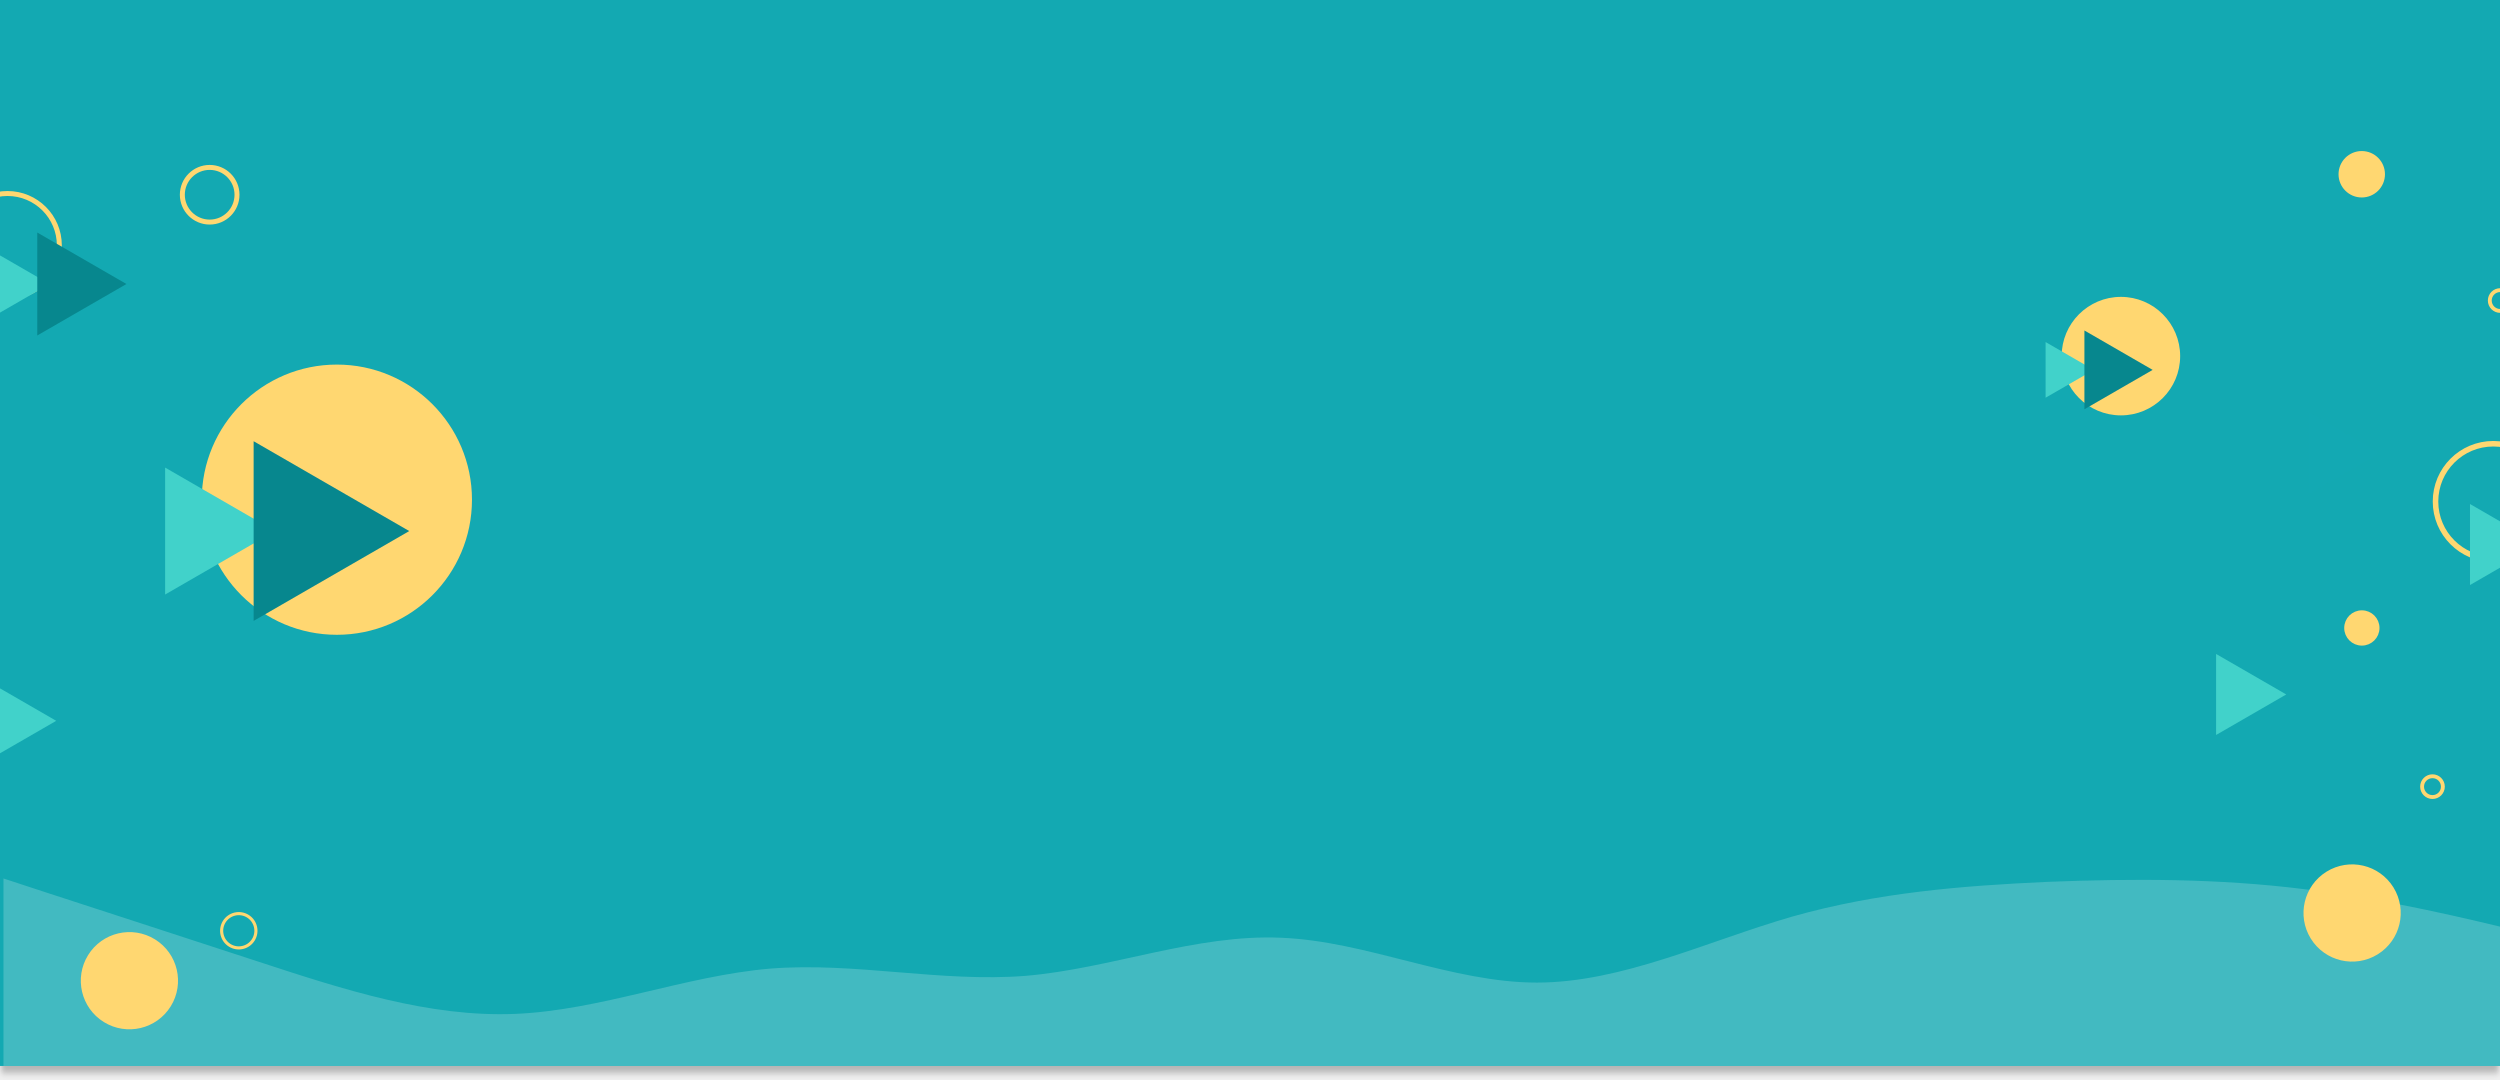
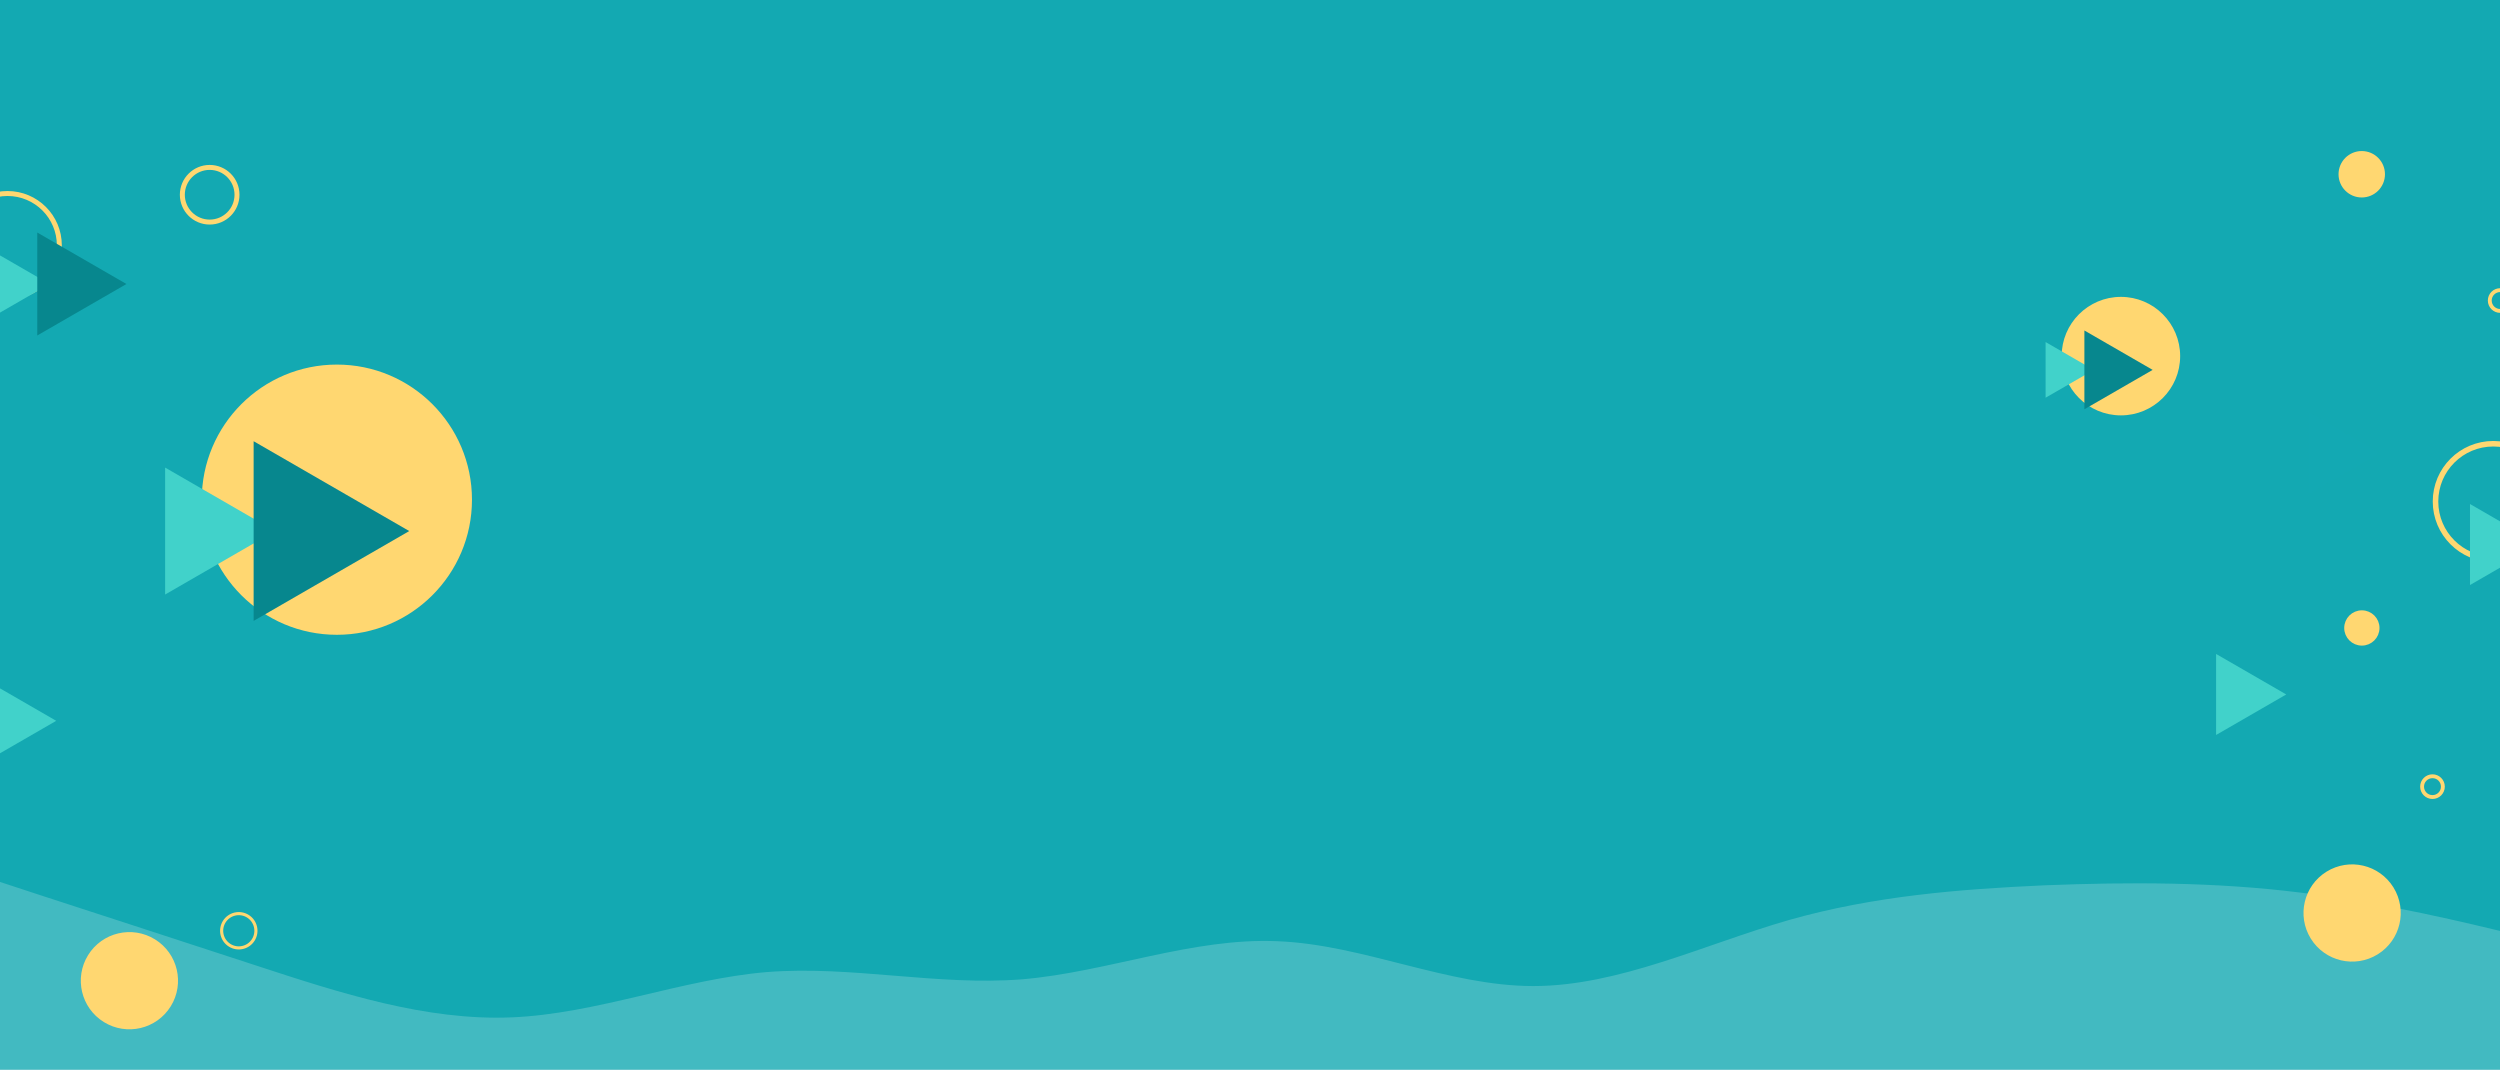
- <svg xmlns="http://www.w3.org/2000/svg" width="1440" height="622" viewBox="0 0 1440 622" fill="none">
-   <g filter="url(#filter0_d_127_812)">
-     <rect width="1440" height="614" fill="#13A9B2" />
+ <svg xmlns="http://www.w3.org/2000/svg" width="1440" height="616" viewBox="0 0 1440 616" fill="none">
+   <g clip-path="url(#clip0_248_3468)">
+     <rect width="1440" height="616" fill="#13A9B2" />
    <circle cx="4.307" cy="141.335" r="29.876" stroke="#FFD771" stroke-width="2.862" />
-     <circle cx="120.771" cy="112.174" r="15.743" stroke="#FFD771" stroke-width="2.862" />
+     <circle cx="120.77" cy="112.174" r="15.743" stroke="#FFD771" stroke-width="2.862" />
    <path d="M28.54 163.587L-7.749 184.538L-7.749 142.635L28.54 163.587Z" fill="#41D2CA" />
    <path d="M32.385 415.193L-3.904 436.144L-3.904 394.241L32.385 415.193Z" fill="#41D2CA" />
-     <circle cx="194.037" cy="287.821" r="77.821" fill="#FFD771" />
+     <circle cx="194.038" cy="287.821" r="77.821" fill="#FFD771" />
    <path d="M158.44 305.89L95.11 342.454L95.11 269.326L158.44 305.89Z" fill="#41D2CA" />
    <path d="M235.719 305.89L146.09 357.637V254.143L235.719 305.89Z" fill="#07878E" />
    <path d="M72.826 163.587L21.468 193.238L21.468 133.935L72.826 163.587Z" fill="#07878E" />
    <circle cx="1436.13" cy="288.866" r="33.272" stroke="#FFD771" stroke-width="3.188" />
    <circle cx="1360.43" cy="361.709" r="8.567" fill="#FFD771" stroke="#FFD771" stroke-width="3.188" />
    <path d="M1463.12 313.647L1422.71 336.98V290.314L1463.12 313.647Z" fill="#41D2CA" />
    <path d="M1370.68 260.942L1330.26 284.275V237.61L1370.68 260.942Z" fill="#13A9B3" />
    <path d="M1316.88 400.008L1276.47 423.341V376.675L1316.88 400.008Z" fill="#41D2CA" />
    <circle cx="1221.64" cy="205.129" r="34.129" fill="#FFD771" />
    <path d="M1206.03 213.053L1178.26 229.088V197.018L1206.03 213.053Z" fill="#41D2CA" />
-     <path d="M1239.92 213.053L1200.62 235.747V190.359L1239.92 213.053Z" fill="#07878E" />
-     <path fill-rule="evenodd" clip-rule="evenodd" d="M2 506L26.533 514.051C51.067 522.103 100.133 537.928 149.2 554.031C198.267 570.134 247.333 585.959 296.4 584.015C345.467 582.072 394.533 562.082 443.6 557.918C492.667 554.031 541.733 565.969 590.8 562.082C639.867 557.918 688.933 537.928 738 540.149C787.067 542.093 836.133 565.969 885.2 565.969C934.267 565.969 983.333 542.093 1032.4 527.933C1081.47 514.051 1130.53 510.165 1179.6 507.943C1228.67 506 1277.73 506 1326.8 512.108C1375.87 517.938 1424.93 530.154 1449.47 535.985L1474 542.093V614H1449.47C1424.93 614 1375.87 614 1326.8 614C1277.73 614 1228.67 614 1179.6 614C1130.53 614 1081.47 614 1032.4 614C983.333 614 934.267 614 885.2 614C836.133 614 787.067 614 738 614C688.933 614 639.867 614 590.8 614C541.733 614 492.667 614 443.6 614C394.533 614 345.467 614 296.4 614C247.333 614 198.267 614 149.2 614C100.133 614 51.067 614 26.533 614H2V506Z" fill="#42BAC1" />
-     <circle r="28" transform="matrix(-0.850263 -0.526358 -0.526358 0.850263 74.5452 564.888)" fill="#FFD771" />
+     <path d="M1239.92 213.053L1200.61 235.747V190.359L1239.92 213.053Z" fill="#07878E" />
+     <path fill-rule="evenodd" clip-rule="evenodd" d="M0 508L24.533 516.051C49.067 524.103 98.133 539.928 147.2 556.031C196.267 572.134 245.333 587.959 294.4 586.015C343.467 584.072 392.533 564.082 441.6 559.918C490.667 556.031 539.733 567.969 588.8 564.082C637.867 559.918 686.933 539.928 736 542.149C785.067 544.093 834.133 567.969 883.2 567.969C932.267 567.969 981.333 544.093 1030.4 529.933C1079.47 516.051 1128.53 512.165 1177.6 509.943C1226.67 508 1275.73 508 1324.8 514.108C1373.87 519.938 1422.93 532.154 1447.47 537.985L1472 544.093V616H1447.47C1422.93 616 1373.87 616 1324.8 616C1275.73 616 1226.67 616 1177.6 616C1128.53 616 1079.47 616 1030.4 616C981.333 616 932.267 616 883.2 616C834.133 616 785.067 616 736 616C686.933 616 637.867 616 588.8 616C539.733 616 490.667 616 441.6 616C392.533 616 343.467 616 294.4 616C245.333 616 196.267 616 147.2 616C98.133 616 49.067 616 24.533 616H0V508Z" fill="#42BAC1" />
+     <circle r="28" transform="matrix(-0.850263 -0.526358 -0.526358 0.850263 74.5445 564.888)" fill="#FFD771" />
    <circle r="9.873" transform="matrix(-0.850263 -0.526358 -0.526358 0.850263 137.54 536.119)" stroke="#FFD771" stroke-width="1.795" />
    <circle cx="1354.82" cy="525.888" r="28" transform="rotate(-31.7597 1354.82 525.888)" fill="#FFD771" />
    <circle cx="1360.37" cy="100.374" r="13.374" fill="#FFD771" />
    <circle cx="1401.11" cy="453.105" r="5.991" stroke="#FFD771" stroke-width="2.229" />
-     <circle r="5.991" transform="matrix(-1 0 0 1 1440.11 173.105)" stroke="#FFD771" stroke-width="2.229" />
+     <circle r="5.991" transform="matrix(-1 0 0 1 1440.1 173.105)" stroke="#FFD771" stroke-width="2.229" />
  </g>
  <defs>
-     <filter id="filter0_d_127_812" x="-31" y="0" width="1509" height="622" filterUnits="userSpaceOnUse" color-interpolation-filters="sRGB">
-       <feFlood flood-opacity="0" result="BackgroundImageFix" />
-       <feColorMatrix in="SourceAlpha" type="matrix" values="0 0 0 0 0 0 0 0 0 0 0 0 0 0 0 0 0 0 127 0" result="hardAlpha" />
-       <feOffset dy="4" />
-       <feGaussianBlur stdDeviation="2" />
-       <feComposite in2="hardAlpha" operator="out" />
-       <feColorMatrix type="matrix" values="0 0 0 0 0 0 0 0 0 0 0 0 0 0 0 0 0 0 0.25 0" />
-       <feBlend mode="normal" in2="BackgroundImageFix" result="effect1_dropShadow_127_812" />
-       <feBlend mode="normal" in="SourceGraphic" in2="effect1_dropShadow_127_812" result="shape" />
-     </filter>
+     <clipPath id="clip0_248_3468">
+       <rect width="1440" height="616" fill="white" />
+     </clipPath>
  </defs>
</svg>
